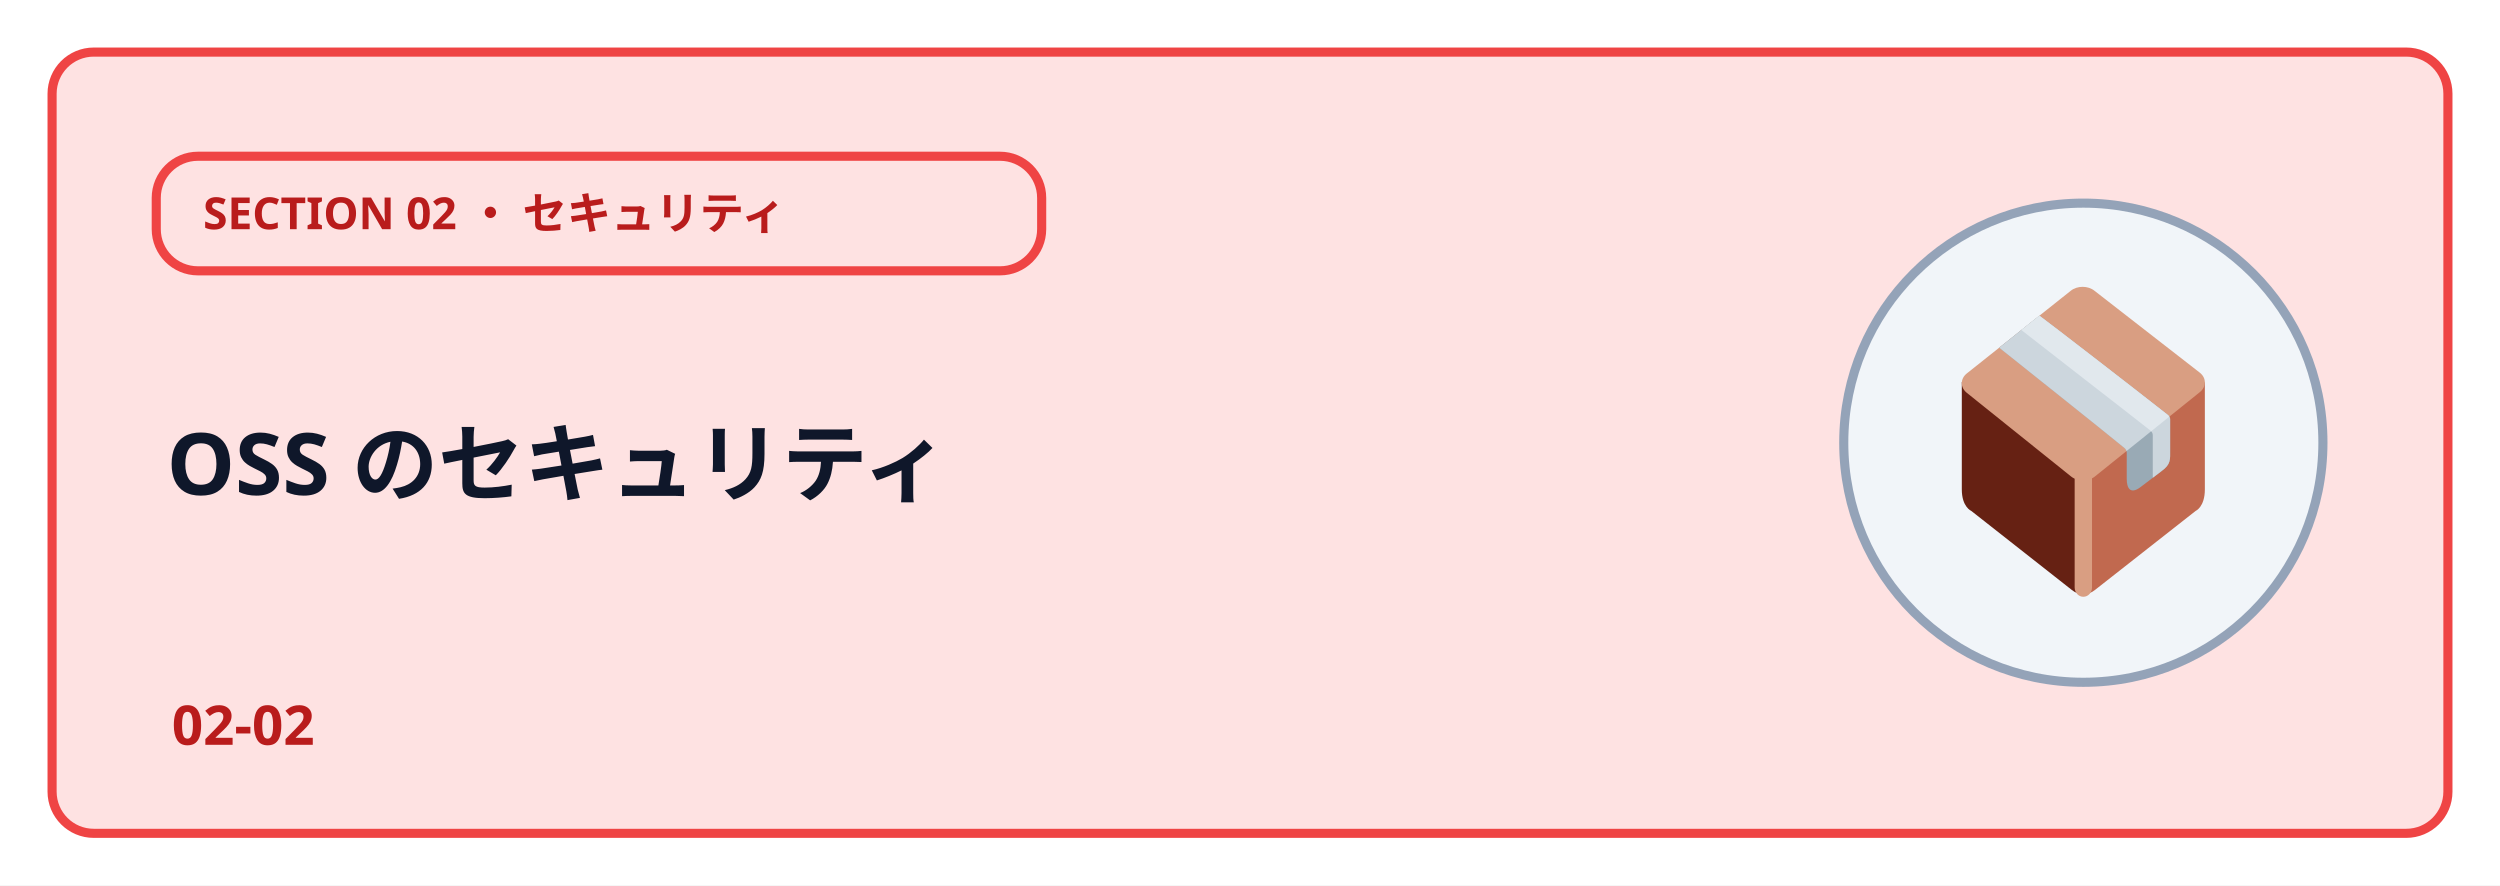
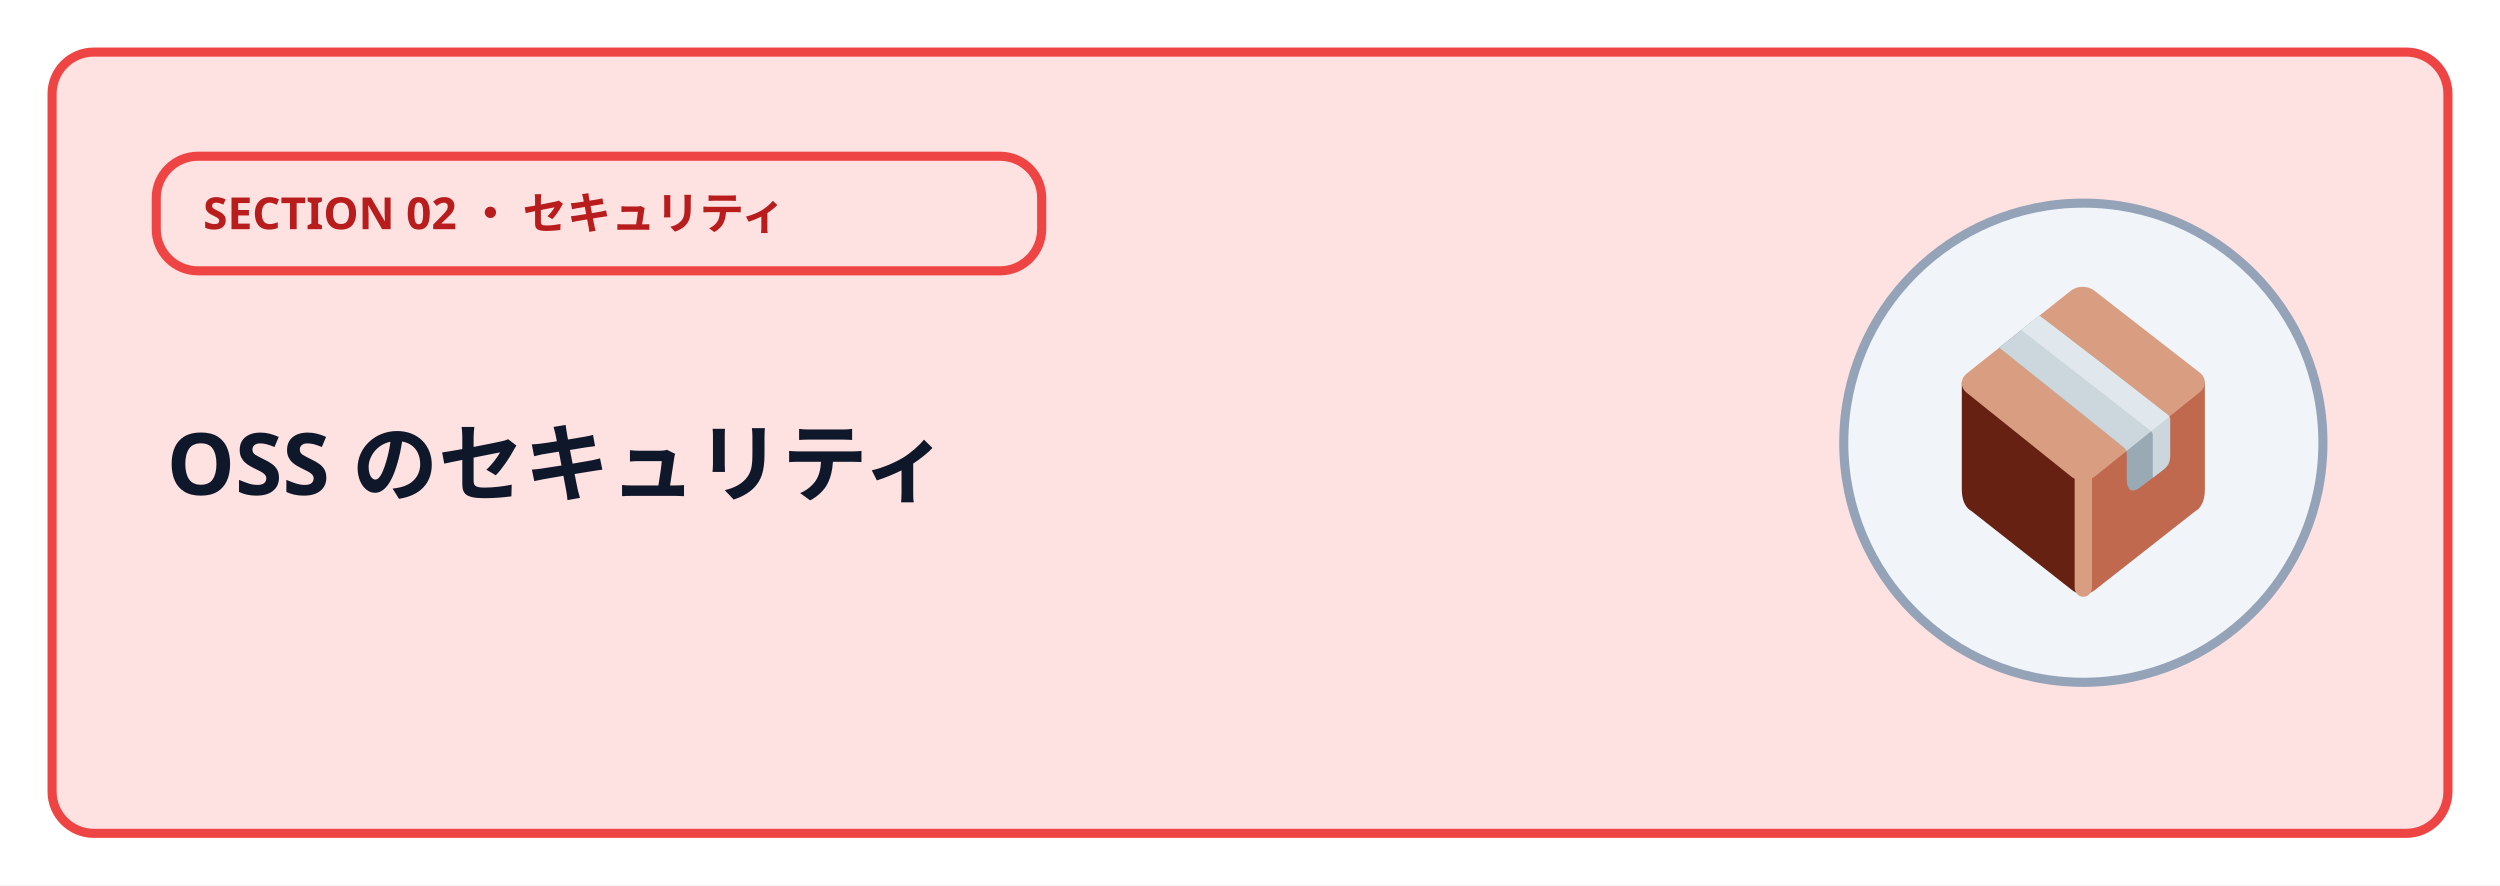
<svg xmlns="http://www.w3.org/2000/svg" width="960" height="340" viewBox="0 0 960 340" font-family="'Hiragino Sans','Noto Sans JP','Yu Gothic','Segoe UI',sans-serif">
  <defs>
    <marker id="aR" viewBox="0 0 10 10" refX="8" refY="5" markerWidth="7" markerHeight="7" orient="auto-start-reverse">
      <path d="M0 1 L9 5 L0 9 z" fill="#475569" />
    </marker>
    <marker id="aRsub" viewBox="0 0 10 10" refX="8" refY="5" markerWidth="7" markerHeight="7" orient="auto-start-reverse">
      <path d="M0 1 L9 5 L0 9 z" fill="#94a3b8" />
    </marker>
  </defs>
  <rect x="0" y="0" width="960" height="340" fill="#ffffff" />
  <rect x="20" y="20" width="920" height="300" rx="16" fill="#fee2e2" stroke="#ef4444" stroke-width="3.5" />
  <rect x="60" y="60" width="340" height="44" rx="16" fill="#fee2e2" stroke="#ef4444" stroke-width="3.5" />
  <text x="78" y="88" text-anchor="start" font-size="17" fill="#b91c1c" font-weight="600">SECTION 02 ・ セキュリティ</text>
  <text x="64" y="190" text-anchor="start" font-size="33" fill="#0f172a" font-weight="700">OSS のセキュリティ</text>
-   <text x="66" y="286" text-anchor="start" font-size="21" fill="#b91c1c" font-weight="700">02-02</text>
  <ellipse cx="800" cy="170" rx="92" ry="92" fill="#f1f5f9" stroke="#94a3b8" stroke-width="3.5" />
  <svg x="740" y="110" width="120" height="120" viewBox="0 0 36 36">
    <path fill="#662113" d="M4 11v12.375c0 2.042 1.093 2.484 1.093 2.484l11.574 9.099C18.489 36.39 18 33.375 18 33.375V22L4 11z" />
    <path fill="#C1694F" d="M32 11v12.375c0 2.042-1.063 2.484-1.063 2.484s-9.767 7.667-11.588 9.099C17.526 36.39 18 33.375 18 33.375V22l14-11z" />
    <path fill="#D99E82" d="M19.289.5c-.753-.61-1.988-.61-2.742 0L4.565 10.029c-.754.61-.754 1.607 0 2.216l12.023 9.646c.754.609 1.989.609 2.743 0l12.104-9.73c.754-.609.754-1.606 0-2.216L19.289.5z" />
    <path fill="#D99E82" d="M18 35.75c-.552 0-1-.482-1-1.078V21.745c0-.596.448-1.078 1-1.078.553 0 1 .482 1 1.078v12.927c0 .596-.447 1.078-1 1.078z" />
    <path fill="#99AAB5" d="M28 18.836c0 1.104.104 1.646-1 2.442l-2.469 1.878c-1.104.797-1.531.113-1.531-.992v-2.961c0-.193-.026-.4-.278-.608C20.144 16.47 10.134 8.519 8.31 7.051l4.625-3.678c1.266.926 10.753 8.252 14.722 11.377.197.156.343.328.343.516v3.57z" />
    <path fill="#CCD6DD" d="M27.656 14.75C23.688 11.625 14.201 4.299 12.935 3.373l-1.721 1.368-2.904 2.31c1.825 1.468 11.834 9.419 14.412 11.544.151.125.217.25.248.371L27.903 15c-.06-.087-.146-.171-.247-.25z" />
    <path fill="#CCD6DD" d="M28 18.836v-3.57c0-.188-.146-.359-.344-.516-3.968-3.125-13.455-10.451-14.721-11.377l-2.073 1.649c3.393 2.669 12.481 9.681 14.86 11.573.256.204.278.415.278.608v4.836l1-.761c1.104-.797 1-1.338 1-2.442z" />
    <path fill="#E1E8ED" d="M27.656 14.75C23.688 11.625 14.201 4.299 12.935 3.373l-2.073 1.649c3.393 2.669 12.481 9.681 14.86 11.573.037.029.06.059.087.088L27.903 15c-.06-.087-.146-.171-.247-.25z" />
  </svg>
</svg>
